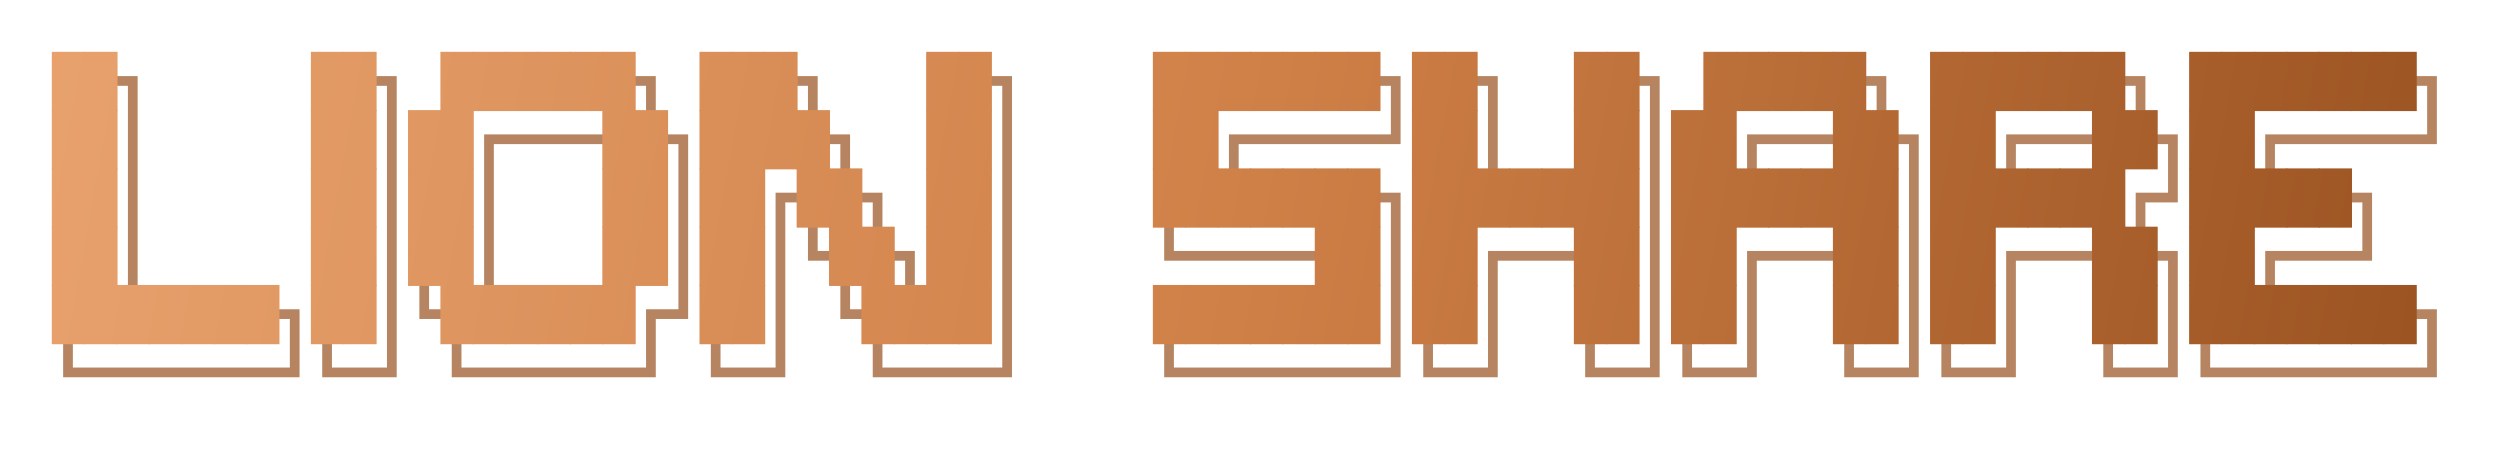
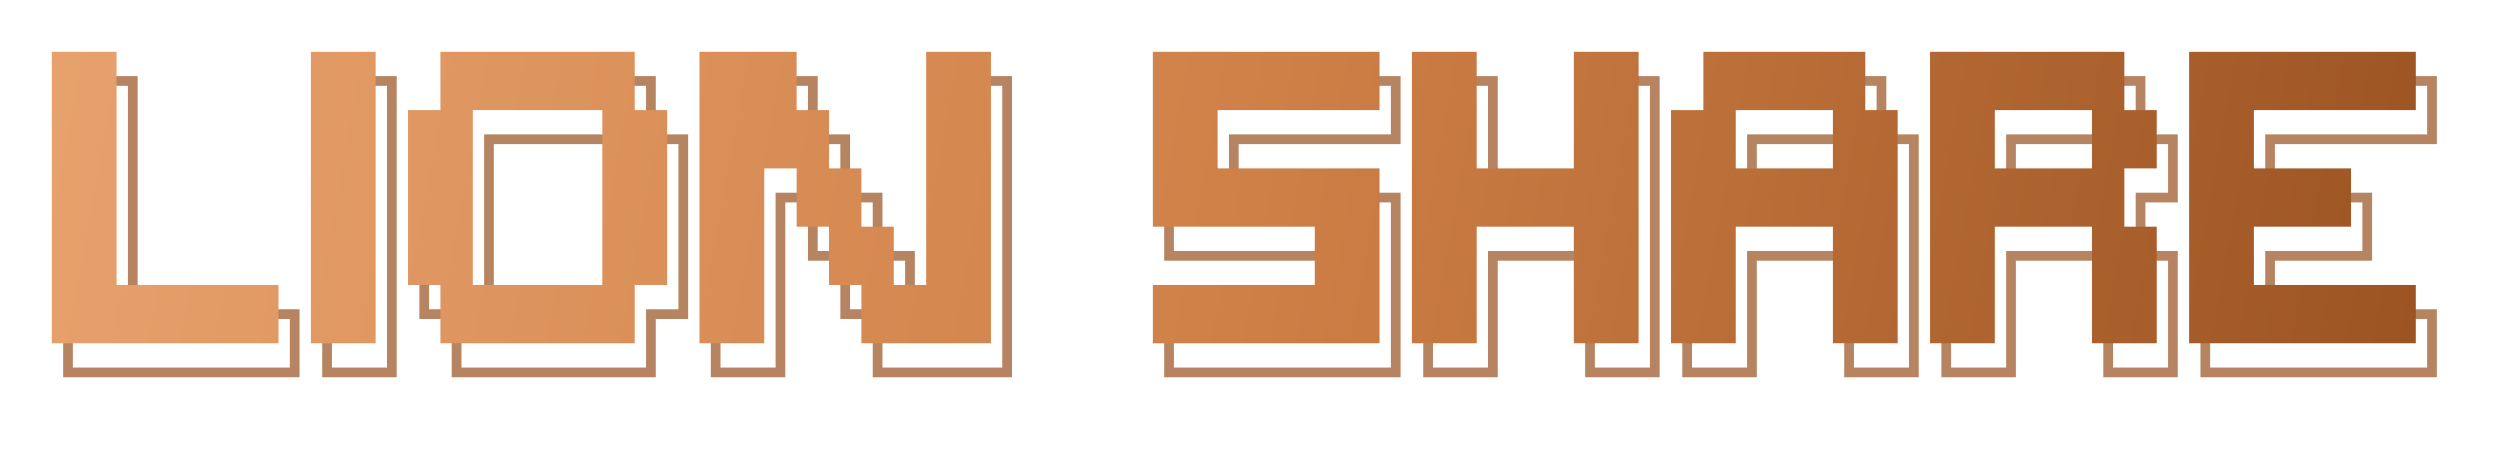
<svg xmlns="http://www.w3.org/2000/svg" viewBox="0 0 772 140" width="772" height="140" role="img" aria-label="Lion Share">
  <defs>
    <linearGradient id="g" gradientUnits="userSpaceOnUse" x1="0" y1="0" x2="772" y2="140">
      <stop offset="0" stop-color="#E9A36F" />
      <stop offset="0.5" stop-color="#CF8047" />
      <stop offset="1" stop-color="#97501F" />
    </linearGradient>
  </defs>
  <path d="M36 25L41 25M41 25L41 34M116 25L121 25M121 25L121 34M196 25L201 25M201 25L201 34M246 25L251 25M251 25L251 34M306 25L311 25M311 25L311 34M426 25L431 25M431 25L431 34M456 25L461 25M461 25L461 34M506 25L511 25M511 25L511 34M576 25L581 25M581 25L581 34M656 25L661 25M661 25L661 34M746 25L751 25M751 25L751 34M41 34L41 52M121 34L121 52M151 43L156 43M151 43L151 52M156 43L166 43M166 43L176 43M176 43L186 43M206 43L211 43M211 43L211 52M256 43L261 43M261 43L261 52M311 34L311 52M381 43L386 43M381 43L381 52M386 43L396 43M396 43L406 43M406 43L416 43M416 43L426 43M431 34L431 43M426 43L431 43M461 34L461 52M511 34L511 52M541 43L546 43M541 43L541 52M546 43L556 43M556 43L566 43M586 43L591 43M591 43L591 52M621 43L626 43M621 43L621 52M626 43L636 43M636 43L646 43M666 43L671 43M671 43L671 52M701 43L706 43M701 43L701 52M706 43L716 43M716 43L726 43M726 43L736 43M736 43L746 43M751 34L751 43M746 43L751 43M41 52L41 70M121 52L121 70M151 52L151 70M211 52L211 70M241 61L246 61M241 61L241 70M266 61L271 61M271 61L271 70M311 52L311 70M426 61L431 61M431 61L431 70M511 52L511 70M591 52L591 70M661 61L666 61M661 61L661 70M671 52L671 61M666 61L671 61M726 61L731 61M731 61L731 70M41 70L41 88M121 70L121 88M151 70L151 88M211 70L211 88M241 70L241 88M251 70L251 79M251 79L256 79M276 79L281 79M281 79L281 88M311 70L311 88M361 70L361 79M361 79L366 79M366 79L376 79M376 79L386 79M386 79L396 79M396 79L406 79M431 70L431 88M461 79L466 79M461 79L461 88M466 79L476 79M476 79L486 79M511 70L511 88M541 79L546 79M541 79L541 88M546 79L556 79M556 79L566 79M591 70L591 88M621 79L626 79M621 79L621 88M626 79L636 79M636 79L646 79M666 79L671 79M671 79L671 88M701 79L706 79M701 79L701 88M706 79L716 79M716 79L726 79M731 70L731 79M726 79L731 79M86 97L91 97M91 97L91 106M121 88L121 106M131 88L131 97M131 97L136 97M201 97L206 97M201 97L201 106M211 88L211 97M206 97L211 97M241 88L241 106M261 88L261 97M261 97L266 97M311 88L311 106M431 88L431 106M461 88L461 106M511 88L511 106M541 88L541 106M591 88L591 106M621 88L621 106M671 88L671 106M746 97L751 97M751 97L751 106M21 106L21 115M21 115L26 115M26 115L36 115M36 115L46 115M46 115L56 115M56 115L66 115M66 115L76 115M76 115L86 115M91 106L91 115M86 115L91 115M101 106L101 115M101 115L106 115M106 115L116 115M121 106L121 115M116 115L121 115M141 106L141 115M141 115L146 115M146 115L156 115M156 115L166 115M166 115L176 115M176 115L186 115M186 115L196 115M201 106L201 115M196 115L201 115M221 106L221 115M221 115L226 115M226 115L236 115M241 106L241 115M236 115L241 115M271 106L271 115M271 115L276 115M276 115L286 115M286 115L296 115M296 115L306 115M311 106L311 115M306 115L311 115M361 106L361 115M361 115L366 115M366 115L376 115M376 115L386 115M386 115L396 115M396 115L406 115M406 115L416 115M416 115L426 115M431 106L431 115M426 115L431 115M441 106L441 115M441 115L446 115M446 115L456 115M461 106L461 115M456 115L461 115M491 106L491 115M491 115L496 115M496 115L506 115M511 106L511 115M506 115L511 115M521 106L521 115M521 115L526 115M526 115L536 115M541 106L541 115M536 115L541 115M571 106L571 115M571 115L576 115M576 115L586 115M591 106L591 115M586 115L591 115M601 106L601 115M601 115L606 115M606 115L616 115M621 106L621 115M616 115L621 115M651 106L651 115M651 115L656 115M656 115L666 115M671 106L671 115M666 115L671 115M681 106L681 115M681 115L686 115M686 115L696 115M696 115L706 115M706 115L716 115M716 115L726 115M726 115L736 115M736 115L746 115M751 106L751 115M746 115L751 115" stroke="#97501F" stroke-opacity="0.7" stroke-width="3" stroke-linecap="square" fill="none" />
-   <g fill="url(#g)">
-     <rect x="16" y="16" width="10.3" height="18.3" />
-     <rect x="26" y="16" width="10.3" height="18.3" />
-     <rect x="96" y="16" width="10.3" height="18.3" />
-     <rect x="106" y="16" width="10.3" height="18.3" />
-     <rect x="136" y="16" width="10.3" height="18.3" />
-     <rect x="146" y="16" width="10.3" height="18.3" />
-     <rect x="156" y="16" width="10.3" height="18.3" />
-     <rect x="166" y="16" width="10.3" height="18.3" />
-     <rect x="176" y="16" width="10.3" height="18.3" />
-     <rect x="186" y="16" width="10.3" height="18.3" />
-     <rect x="216" y="16" width="10.3" height="18.3" />
-     <rect x="226" y="16" width="10.3" height="18.3" />
-     <rect x="236" y="16" width="10.3" height="18.3" />
-     <rect x="286" y="16" width="10.3" height="18.3" />
-     <rect x="296" y="16" width="10.3" height="18.3" />
-     <rect x="356" y="16" width="10.3" height="18.3" />
-     <rect x="366" y="16" width="10.3" height="18.3" />
-     <rect x="376" y="16" width="10.3" height="18.3" />
-     <rect x="386" y="16" width="10.3" height="18.3" />
-     <rect x="396" y="16" width="10.3" height="18.3" />
-     <rect x="406" y="16" width="10.3" height="18.3" />
-     <rect x="416" y="16" width="10.3" height="18.3" />
-     <rect x="436" y="16" width="10.3" height="18.3" />
-     <rect x="446" y="16" width="10.3" height="18.3" />
-     <rect x="486" y="16" width="10.3" height="18.3" />
-     <rect x="496" y="16" width="10.3" height="18.3" />
-     <rect x="526" y="16" width="10.3" height="18.3" />
-     <rect x="536" y="16" width="10.3" height="18.3" />
-     <rect x="546" y="16" width="10.3" height="18.3" />
-     <rect x="556" y="16" width="10.3" height="18.3" />
-     <rect x="566" y="16" width="10.3" height="18.3" />
-     <rect x="596" y="16" width="10.3" height="18.3" />
-     <rect x="606" y="16" width="10.3" height="18.3" />
-     <rect x="616" y="16" width="10.3" height="18.3" />
-     <rect x="626" y="16" width="10.3" height="18.3" />
-     <rect x="636" y="16" width="10.3" height="18.3" />
-     <rect x="646" y="16" width="10.3" height="18.3" />
-     <rect x="676" y="16" width="10.3" height="18.3" />
-     <rect x="686" y="16" width="10.3" height="18.3" />
-     <rect x="696" y="16" width="10.3" height="18.3" />
-     <rect x="706" y="16" width="10.3" height="18.3" />
-     <rect x="716" y="16" width="10.3" height="18.3" />
-     <rect x="726" y="16" width="10.3" height="18.3" />
-     <rect x="736" y="16" width="10.3" height="18.3" />
-     <rect x="16" y="34" width="10.3" height="18.3" />
-     <rect x="26" y="34" width="10.3" height="18.3" />
-     <rect x="96" y="34" width="10.3" height="18.3" />
-     <rect x="106" y="34" width="10.3" height="18.3" />
-     <rect x="126" y="34" width="10.3" height="18.3" />
-     <rect x="136" y="34" width="10.3" height="18.3" />
-     <rect x="186" y="34" width="10.3" height="18.3" />
-     <rect x="196" y="34" width="10.3" height="18.3" />
-     <rect x="216" y="34" width="10.3" height="18.3" />
-     <rect x="226" y="34" width="10.3" height="18.3" />
-     <rect x="236" y="34" width="10.3" height="18.3" />
-     <rect x="246" y="34" width="10.3" height="18.3" />
-     <rect x="286" y="34" width="10.3" height="18.3" />
-     <rect x="296" y="34" width="10.3" height="18.3" />
-     <rect x="356" y="34" width="10.3" height="18.3" />
-     <rect x="366" y="34" width="10.3" height="18.3" />
-     <rect x="436" y="34" width="10.3" height="18.3" />
-     <rect x="446" y="34" width="10.3" height="18.3" />
-     <rect x="486" y="34" width="10.3" height="18.3" />
-     <rect x="496" y="34" width="10.3" height="18.3" />
-     <rect x="516" y="34" width="10.3" height="18.3" />
-     <rect x="526" y="34" width="10.3" height="18.3" />
-     <rect x="566" y="34" width="10.3" height="18.3" />
-     <rect x="576" y="34" width="10.3" height="18.3" />
-     <rect x="596" y="34" width="10.3" height="18.3" />
-     <rect x="606" y="34" width="10.3" height="18.3" />
-     <rect x="646" y="34" width="10.3" height="18.3" />
-     <rect x="656" y="34" width="10.3" height="18.3" />
-     <rect x="676" y="34" width="10.3" height="18.3" />
-     <rect x="686" y="34" width="10.3" height="18.3" />
-     <rect x="16" y="52" width="10.3" height="18.3" />
-     <rect x="26" y="52" width="10.3" height="18.3" />
-     <rect x="96" y="52" width="10.3" height="18.3" />
-     <rect x="106" y="52" width="10.3" height="18.3" />
-     <rect x="126" y="52" width="10.3" height="18.3" />
-     <rect x="136" y="52" width="10.3" height="18.3" />
-     <rect x="186" y="52" width="10.3" height="18.3" />
-     <rect x="196" y="52" width="10.3" height="18.3" />
-     <rect x="216" y="52" width="10.3" height="18.3" />
-     <rect x="226" y="52" width="10.3" height="18.3" />
-     <rect x="246" y="52" width="10.3" height="18.3" />
-     <rect x="256" y="52" width="10.3" height="18.3" />
-     <rect x="286" y="52" width="10.3" height="18.3" />
-     <rect x="296" y="52" width="10.3" height="18.3" />
-     <rect x="356" y="52" width="10.3" height="18.3" />
-     <rect x="366" y="52" width="10.3" height="18.3" />
-     <rect x="376" y="52" width="10.3" height="18.3" />
-     <rect x="386" y="52" width="10.3" height="18.3" />
-     <rect x="396" y="52" width="10.3" height="18.3" />
-     <rect x="406" y="52" width="10.3" height="18.3" />
-     <rect x="416" y="52" width="10.3" height="18.3" />
-     <rect x="436" y="52" width="10.3" height="18.3" />
-     <rect x="446" y="52" width="10.3" height="18.3" />
-     <rect x="456" y="52" width="10.3" height="18.3" />
-     <rect x="466" y="52" width="10.3" height="18.3" />
-     <rect x="476" y="52" width="10.3" height="18.3" />
-     <rect x="486" y="52" width="10.3" height="18.3" />
-     <rect x="496" y="52" width="10.3" height="18.3" />
-     <rect x="516" y="52" width="10.3" height="18.3" />
-     <rect x="526" y="52" width="10.3" height="18.3" />
-     <rect x="536" y="52" width="10.3" height="18.3" />
-     <rect x="546" y="52" width="10.3" height="18.3" />
-     <rect x="556" y="52" width="10.3" height="18.3" />
-     <rect x="566" y="52" width="10.3" height="18.3" />
-     <rect x="576" y="52" width="10.3" height="18.3" />
-     <rect x="596" y="52" width="10.3" height="18.3" />
-     <rect x="606" y="52" width="10.3" height="18.3" />
-     <rect x="616" y="52" width="10.3" height="18.3" />
-     <rect x="626" y="52" width="10.3" height="18.3" />
-     <rect x="636" y="52" width="10.3" height="18.3" />
-     <rect x="646" y="52" width="10.3" height="18.3" />
-     <rect x="676" y="52" width="10.3" height="18.3" />
-     <rect x="686" y="52" width="10.3" height="18.3" />
-     <rect x="696" y="52" width="10.3" height="18.3" />
-     <rect x="706" y="52" width="10.3" height="18.3" />
-     <rect x="716" y="52" width="10.3" height="18.3" />
-     <rect x="16" y="70" width="10.3" height="18.3" />
-     <rect x="26" y="70" width="10.3" height="18.3" />
-     <rect x="96" y="70" width="10.3" height="18.3" />
-     <rect x="106" y="70" width="10.3" height="18.3" />
-     <rect x="126" y="70" width="10.3" height="18.3" />
-     <rect x="136" y="70" width="10.3" height="18.3" />
-     <rect x="186" y="70" width="10.3" height="18.3" />
-     <rect x="196" y="70" width="10.3" height="18.3" />
-     <rect x="216" y="70" width="10.3" height="18.3" />
-     <rect x="226" y="70" width="10.3" height="18.3" />
-     <rect x="256" y="70" width="10.3" height="18.3" />
-     <rect x="266" y="70" width="10.3" height="18.3" />
-     <rect x="286" y="70" width="10.3" height="18.3" />
-     <rect x="296" y="70" width="10.3" height="18.3" />
-     <rect x="406" y="70" width="10.3" height="18.3" />
-     <rect x="416" y="70" width="10.3" height="18.3" />
-     <rect x="436" y="70" width="10.3" height="18.3" />
-     <rect x="446" y="70" width="10.3" height="18.3" />
-     <rect x="486" y="70" width="10.3" height="18.3" />
-     <rect x="496" y="70" width="10.3" height="18.3" />
-     <rect x="516" y="70" width="10.3" height="18.3" />
-     <rect x="526" y="70" width="10.3" height="18.3" />
-     <rect x="566" y="70" width="10.3" height="18.3" />
-     <rect x="576" y="70" width="10.3" height="18.3" />
-     <rect x="596" y="70" width="10.3" height="18.3" />
-     <rect x="606" y="70" width="10.3" height="18.3" />
-     <rect x="646" y="70" width="10.3" height="18.3" />
-     <rect x="656" y="70" width="10.3" height="18.3" />
-     <rect x="676" y="70" width="10.3" height="18.3" />
-     <rect x="686" y="70" width="10.3" height="18.3" />
-     <rect x="16" y="88" width="10.3" height="18.3" />
-     <rect x="26" y="88" width="10.3" height="18.3" />
-     <rect x="36" y="88" width="10.3" height="18.3" />
-     <rect x="46" y="88" width="10.3" height="18.3" />
-     <rect x="56" y="88" width="10.3" height="18.3" />
-     <rect x="66" y="88" width="10.3" height="18.3" />
-     <rect x="76" y="88" width="10.3" height="18.3" />
-     <rect x="96" y="88" width="10.3" height="18.3" />
-     <rect x="106" y="88" width="10.3" height="18.3" />
-     <rect x="136" y="88" width="10.3" height="18.3" />
-     <rect x="146" y="88" width="10.3" height="18.3" />
-     <rect x="156" y="88" width="10.3" height="18.3" />
-     <rect x="166" y="88" width="10.3" height="18.3" />
-     <rect x="176" y="88" width="10.3" height="18.3" />
-     <rect x="186" y="88" width="10.3" height="18.3" />
-     <rect x="216" y="88" width="10.3" height="18.3" />
-     <rect x="226" y="88" width="10.3" height="18.3" />
-     <rect x="266" y="88" width="10.3" height="18.3" />
-     <rect x="276" y="88" width="10.3" height="18.3" />
-     <rect x="286" y="88" width="10.3" height="18.3" />
-     <rect x="296" y="88" width="10.3" height="18.3" />
-     <rect x="356" y="88" width="10.3" height="18.3" />
-     <rect x="366" y="88" width="10.3" height="18.3" />
-     <rect x="376" y="88" width="10.3" height="18.3" />
-     <rect x="386" y="88" width="10.3" height="18.3" />
-     <rect x="396" y="88" width="10.3" height="18.3" />
-     <rect x="406" y="88" width="10.3" height="18.3" />
-     <rect x="416" y="88" width="10.3" height="18.3" />
-     <rect x="436" y="88" width="10.3" height="18.3" />
-     <rect x="446" y="88" width="10.3" height="18.3" />
-     <rect x="486" y="88" width="10.3" height="18.3" />
-     <rect x="496" y="88" width="10.3" height="18.3" />
-     <rect x="516" y="88" width="10.3" height="18.3" />
-     <rect x="526" y="88" width="10.3" height="18.3" />
-     <rect x="566" y="88" width="10.3" height="18.3" />
-     <rect x="576" y="88" width="10.3" height="18.3" />
-     <rect x="596" y="88" width="10.3" height="18.3" />
-     <rect x="606" y="88" width="10.3" height="18.3" />
-     <rect x="646" y="88" width="10.3" height="18.3" />
-     <rect x="656" y="88" width="10.3" height="18.3" />
-     <rect x="676" y="88" width="10.3" height="18.3" />
-     <rect x="686" y="88" width="10.3" height="18.3" />
-     <rect x="696" y="88" width="10.3" height="18.3" />
-     <rect x="706" y="88" width="10.3" height="18.3" />
-     <rect x="716" y="88" width="10.3" height="18.3" />
-     <rect x="726" y="88" width="10.3" height="18.3" />
-     <rect x="736" y="88" width="10.3" height="18.3" />
-   </g>
+   <path fill="url(#g)" d="M16 16h20v18h-20ZM96 16h20v18h-20ZM136 16h60v18h-60ZM216 16h30v18h-30ZM286 16h20v18h-20ZM356 16h70v18h-70ZM436 16h20v18h-20ZM486 16h20v18h-20ZM526 16h50v18h-50ZM596 16h60v18h-60ZM676 16h70v18h-70ZM16 34h20v18h-20ZM96 34h20v18h-20ZM126 34h20v18h-20ZM186 34h20v18h-20ZM216 34h40v18h-40ZM286 34h20v18h-20ZM356 34h20v18h-20ZM436 34h20v18h-20ZM486 34h20v18h-20ZM516 34h20v18h-20ZM566 34h20v18h-20ZM596 34h20v18h-20ZM646 34h20v18h-20ZM676 34h20v18h-20ZM16 52h20v18h-20ZM96 52h20v18h-20ZM126 52h20v18h-20ZM186 52h20v18h-20ZM216 52h20v18h-20ZM246 52h20v18h-20ZM286 52h20v18h-20ZM356 52h70v18h-70ZM436 52h70v18h-70ZM516 52h70v18h-70ZM596 52h60v18h-60ZM676 52h50v18h-50ZM16 70h20v18h-20ZM96 70h20v18h-20ZM126 70h20v18h-20ZM186 70h20v18h-20ZM216 70h20v18h-20ZM256 70h20v18h-20ZM286 70h20v18h-20ZM406 70h20v18h-20ZM436 70h20v18h-20ZM486 70h20v18h-20ZM516 70h20v18h-20ZM566 70h20v18h-20ZM596 70h20v18h-20ZM646 70h20v18h-20ZM676 70h20v18h-20ZM16 88h70v18h-70ZM96 88h20v18h-20ZM136 88h60v18h-60ZM216 88h20v18h-20ZM266 88h40v18h-40ZM356 88h70v18h-70ZM436 88h20v18h-20ZM486 88h20v18h-20ZM516 88h20v18h-20ZM566 88h20v18h-20ZM596 88h20v18h-20ZM646 88h20v18h-20ZM676 88h70v18h-70Z" />
</svg>
